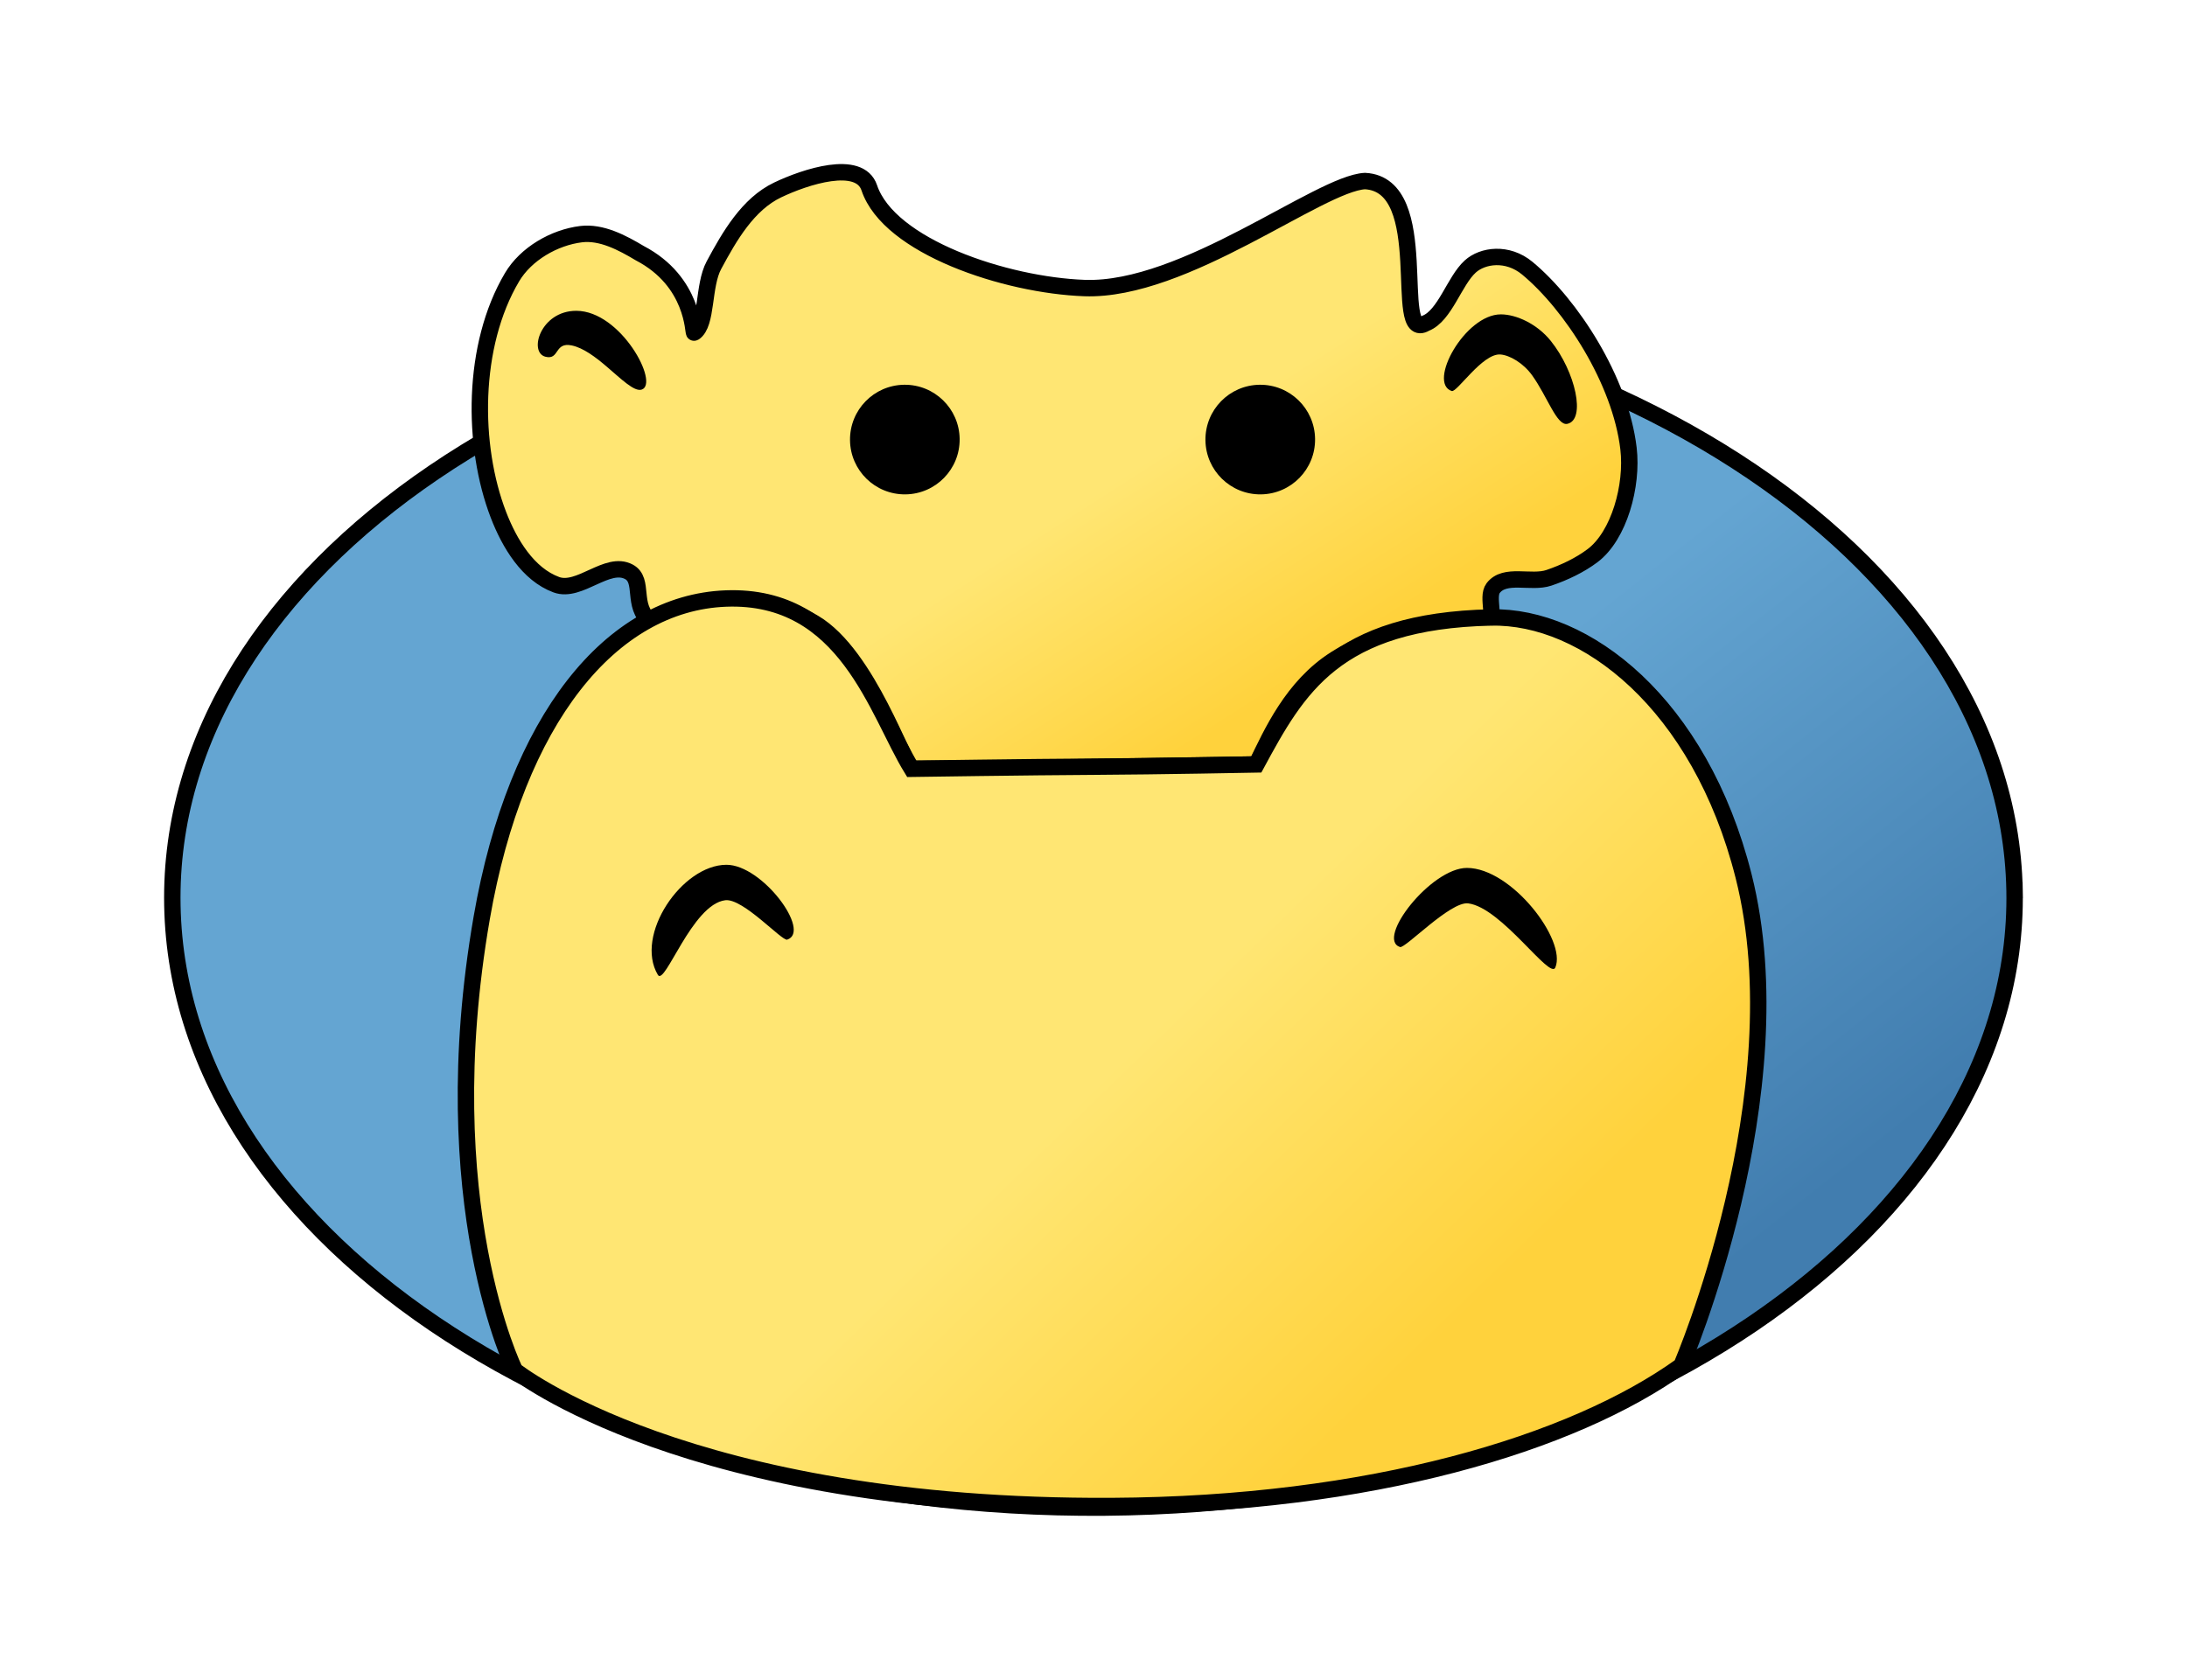
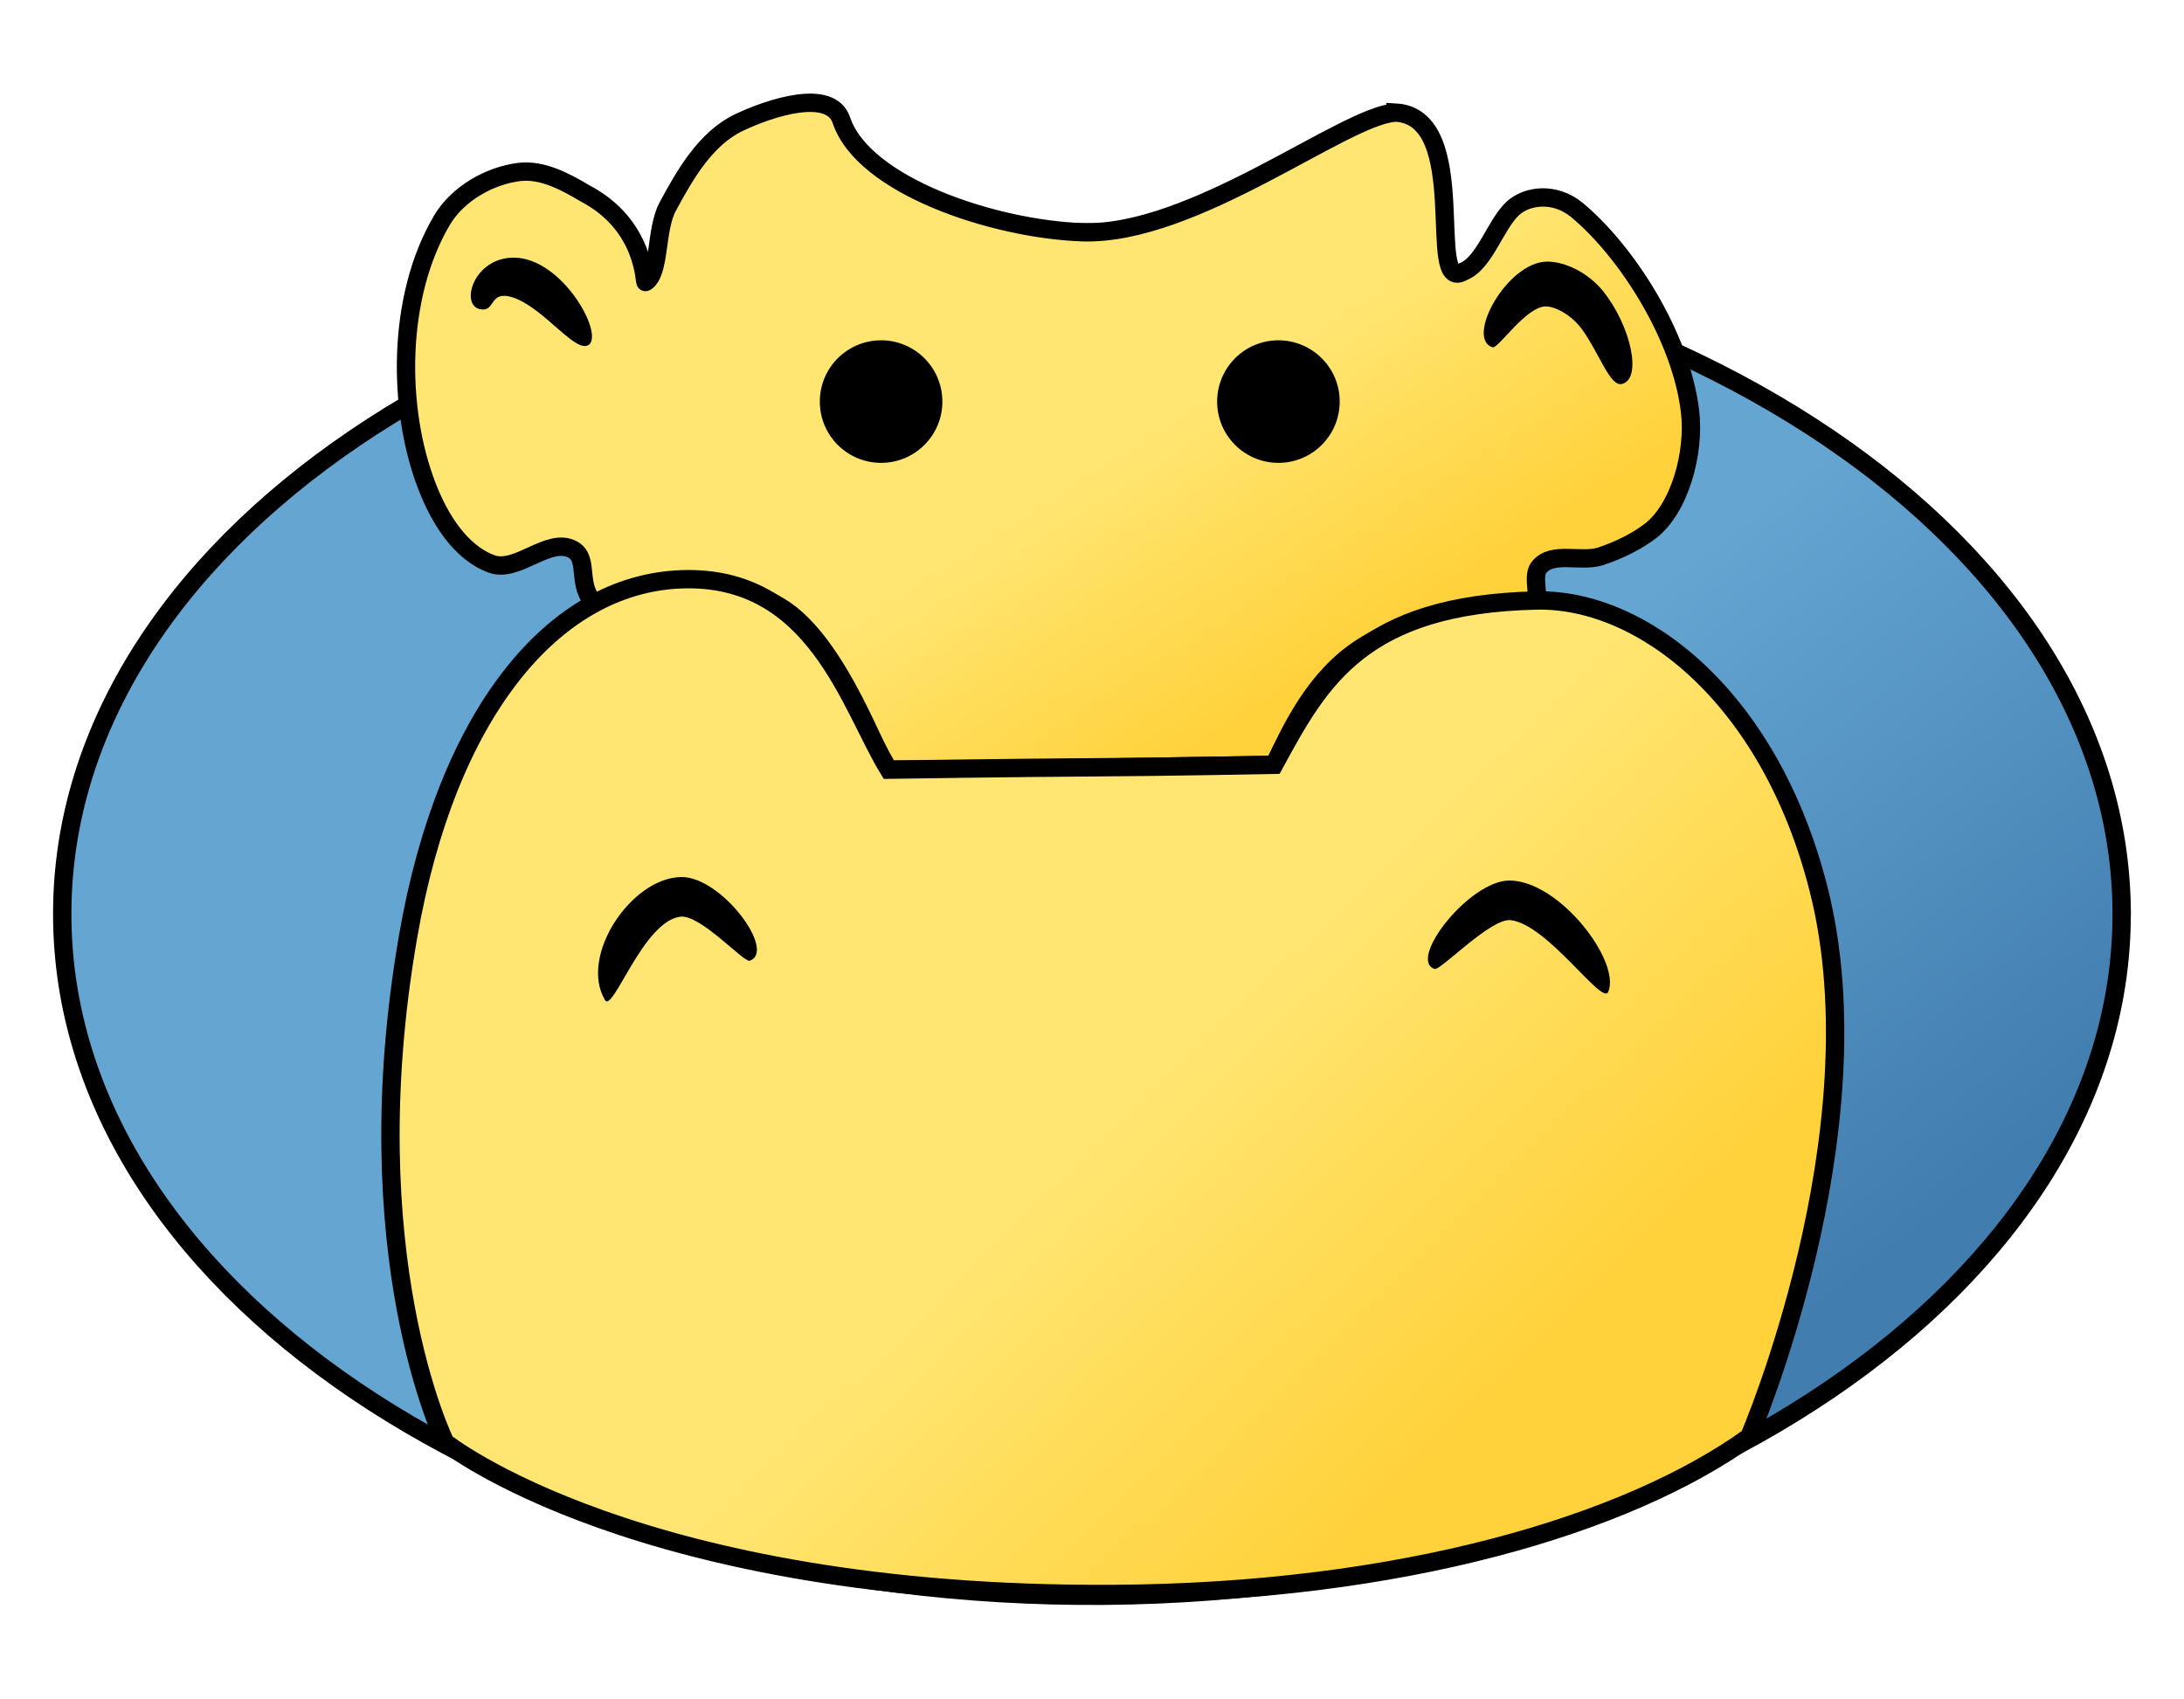
- <svg xmlns="http://www.w3.org/2000/svg" xmlns:xlink="http://www.w3.org/1999/xlink" width="133.278mm" height="102.404mm" viewBox="0 0 133.278 102.404" version="1.1" id="svg8">
+ <svg xmlns="http://www.w3.org/2000/svg" xmlns:xlink="http://www.w3.org/1999/xlink" width="450" height="350" viewBox="0 0 119.063 92.604" version="1.1" id="svg8">
  <defs id="defs2">
    <linearGradient id="Jaune">
      <stop style="stop-color:#ffe673;stop-opacity:1" offset="0" id="stop4720" />
      <stop style="stop-color:#ffd23c;stop-opacity:1" offset="1" id="stop4722" />
    </linearGradient>
    <linearGradient id="Bleu">
      <stop style="stop-color:#64a5d2;stop-opacity:1" offset="0" id="stop4547" />
      <stop style="stop-color:#417daf;stop-opacity:1" offset="1" id="stop4549" />
    </linearGradient>
-     <linearGradient xlink:href="#Bleu" id="linearGradient4553" x1="115.774" y1="79.625" x2="138.596" y2="108.484" gradientUnits="userSpaceOnUse" />
-     <linearGradient xlink:href="#Jaune" id="linearGradient4728" x1="108.354" y1="55.421" x2="117.097" y2="69.08" gradientUnits="userSpaceOnUse" />
-     <linearGradient xlink:href="#Jaune" id="linearGradient4736" x1="109.543" y1="88.558" x2="127.452" y2="107.04" gradientUnits="userSpaceOnUse" />
+     <linearGradient xlink:href="#Bleu" id="linearGradient4553" x1="115.774" y1="79.625" x2="138.596" y2="108.484" gradientUnits="userSpaceOnUse" gradientTransform="translate(0.2465926,-2.454235)" />
+     <linearGradient xlink:href="#Jaune" id="linearGradient4728" x1="108.354" y1="55.421" x2="117.097" y2="69.08" gradientUnits="userSpaceOnUse" gradientTransform="translate(0.2465926,-2.454235)" />
+     <linearGradient xlink:href="#Jaune" id="linearGradient4736" x1="109.543" y1="88.558" x2="127.452" y2="107.04" gradientUnits="userSpaceOnUse" gradientTransform="translate(0.2465926,-2.454235)" />
  </defs>
-   <g id="layer3" style="display:inline" transform="translate(-36.16425,-28.83171)">
-     <path style="fill:url(#linearGradient4553);fill-opacity:1;stroke:#000000;stroke-width:1;stroke-linecap:square;stroke-miterlimit:4;stroke-dasharray:none;stroke-opacity:1" id="path4545" d="M 158.933,83.117 A 56.136,37.167 0 0 1 103.494,120.733 56.136,37.167 0 0 1 46.669,84.035 56.136,37.167 0 0 1 102.085,46.405 56.136,37.167 0 0 1 158.932,83.087" />
+   <g id="layer3" style="display:inline" transform="translate(-43.51841,-31.27741)">
+     <path style="fill:url(#linearGradient4553);fill-opacity:1;stroke:#000000;stroke-width:1;stroke-linecap:square;stroke-miterlimit:4;stroke-dasharray:none;stroke-opacity:1" id="path4545" d="M 159.179,80.663 A 56.136,37.167 0 0 1 103.74,118.279 56.136,37.167 0 0 1 46.915,81.581 56.136,37.167 0 0 1 102.332,43.951 56.136,37.167 0 0 1 159.179,80.633" />
  </g>
-   <g id="layer4" style="display:inline" transform="translate(-36.16425,-28.83171)">
-     <path style="fill:url(#linearGradient4728);fill-opacity:1;fill-rule:evenodd;stroke:#000000;stroke-width:1;stroke-linecap:butt;stroke-linejoin:miter;stroke-miterlimit:4;stroke-dasharray:none;stroke-opacity:1" d="m 119.347,39.868 c 4.239,0.222 1.599,9.91 3.695,8.671 1.179,-0.466 1.751,-2.581 2.72,-3.461 0.755,-0.685 2.267,-0.9 3.479,0.104 2.656,2.199 5.673,6.827 6.166,10.989 0.268,2.265 -0.573,5.312 -2.189,6.531 -0.766,0.578 -1.719,1.033 -2.661,1.352 -1.091,0.37 -2.682,-0.313 -3.398,0.629 -0.435,0.573 0.27,1.988 -0.456,1.966 -2.495,-0.077 -6.355,0.577 -9.169,2.366 -2.606,1.656 -3.877,4.504 -4.802,6.416 -6.841,0.096 -14.052,0.256 -21.003,0.265 -0.464,-0.132 -2.644,-6.938 -5.955,-8.893 -1.555,-0.918 -3.664,-1.653 -6.07,-1.377 -0.988,0.113 -3.513,1.616 -3.918,1.283 C 74.626,65.753 75.457,64.211 74.494,63.691 73.177,62.979 71.477,64.991 70.071,64.476 68.342,63.842 67.214,61.964 66.543,60.224 64.916,56.009 64.901,49.894 67.368,45.731 c 0.842,-1.422 2.566,-2.423 4.206,-2.625 1.244,-0.153 2.501,0.516 3.577,1.158 3.333,1.741 3.234,4.897 3.316,4.847 0.812,-0.539 0.527,-2.856 1.204,-4.114 0.948,-1.763 2.074,-3.721 3.88,-4.584 1.681,-0.804 4.997,-1.898 5.589,-0.131 1.198,3.577 8.3,5.938 13.122,6.109 6.092,0.216 14.293,-6.373 17.085,-6.523 z" id="path4701" />
-     <path style="display:inline;fill:#000000;fill-opacity:1;fill-rule:evenodd;stroke:none;stroke-width:1;stroke-linecap:butt;stroke-linejoin:miter;stroke-miterlimit:4;stroke-dasharray:none;stroke-opacity:1" d="m 127.63,47.995 c -2.188,-0.005 -4.488,4.181 -2.995,4.673 0.313,0.103 1.875,-2.31 2.965,-2.228 0.565,0.042 1.396,0.522 1.935,1.272 0.932,1.299 1.502,3.093 2.142,2.957 1.145,-0.242 0.511,-3.164 -1.007,-5.057 -0.82,-1.023 -2.086,-1.615 -3.04,-1.617 z" id="path4606-9-2-5" />
-     <path style="display:inline;fill:#000000;fill-opacity:1;fill-rule:evenodd;stroke:none;stroke-width:1;stroke-linecap:butt;stroke-linejoin:miter;stroke-miterlimit:4;stroke-dasharray:none;stroke-opacity:1" d="m 71.288,47.778 c -2.188,-0.005 -2.935,2.543 -1.875,2.802 0.858,0.21 0.526,-0.916 1.595,-0.691 0.706,0.149 1.438,0.703 2.108,1.273 0.906,0.77 1.697,1.566 2.152,1.419 1.104,-0.356 -1.261,-4.796 -3.98,-4.803 z" id="path4606-9-2-51" />
-     <path style="fill:#000000;fill-opacity:1;stroke:none;stroke-width:0;stroke-linecap:square;stroke-miterlimit:4;stroke-dasharray:none;stroke-opacity:1" id="path4703" d="m 94.646,55.587 a 3.341,3.341 0 0 1 -3.299,3.381 3.341,3.341 0 0 1 -3.382,-3.299 3.341,3.341 0 0 1 3.298,-3.383 3.341,3.341 0 0 1 3.383,3.297" />
-     <path style="display:inline;fill:#000000;fill-opacity:1;stroke:none;stroke-width:0;stroke-linecap:square;stroke-miterlimit:4;stroke-dasharray:none;stroke-opacity:1" id="path4703-2" d="m 116.306,55.587 a 3.341,3.341 0 0 1 -3.299,3.381 3.341,3.341 0 0 1 -3.382,-3.299 3.341,3.341 0 0 1 3.298,-3.383 3.341,3.341 0 0 1 3.383,3.297" />
-     <path style="display:inline;fill:url(#linearGradient4736);fill-opacity:1;fill-rule:evenodd;stroke:#000000;stroke-width:1;stroke-linecap:butt;stroke-linejoin:miter;stroke-miterlimit:4;stroke-dasharray:none;stroke-opacity:1" d="m 127.035,66.472 c 5.71,-0.128 12.716,5.208 15.384,15.758 3.354,13.263 -3.789,29.85 -3.789,29.85 -6.622,4.764 -18.95,8.474 -34.717,8.557 -25.886,0.136 -36.37,-8.265 -36.37,-8.265 0,0 -5.043,-10.193 -2.02,-27.601 2.102,-12.106 7.886,-19.185 14.873,-19.454 7.336,-0.283 9.214,6.939 11.331,10.378 0,0 7.23,-0.108 11.133,-0.128 3.903,-0.02 9.871,-0.137 9.871,-0.137 2.514,-4.648 4.79,-8.746 14.304,-8.959 z" id="path4570-83" />
-     <path style="display:inline;fill:#000000;fill-opacity:1;fill-rule:evenodd;stroke:none;stroke-width:1;stroke-linecap:butt;stroke-linejoin:miter;stroke-miterlimit:4;stroke-dasharray:none;stroke-opacity:1" d="m 80.434,81.548 c 2.188,-0.005 5.195,4.071 3.702,4.563 -0.313,0.103 -2.688,-2.536 -3.773,-2.402 -2.028,0.249 -3.683,5.263 -4.108,4.549 -1.436,-2.415 1.459,-6.704 4.178,-6.71 z" id="path4606-9" />
-     <path style="display:inline;fill:#000000;fill-opacity:1;fill-rule:evenodd;stroke:none;stroke-width:1;stroke-linecap:butt;stroke-linejoin:miter;stroke-miterlimit:4;stroke-dasharray:none;stroke-opacity:1" d="m 125.564,81.739 c -2.188,-0.005 -5.573,4.331 -4.08,4.823 0.313,0.103 3.066,-2.796 4.151,-2.662 2.028,0.249 4.988,4.676 5.312,3.911 0.703,-1.659 -2.664,-6.066 -5.383,-6.072 z" id="path4606-9-2" />
+   <g id="layer4" style="display:inline" transform="translate(-43.51841,-31.27741)">
+     <path style="fill:url(#linearGradient4728);fill-opacity:1;fill-rule:evenodd;stroke:#000000;stroke-width:1;stroke-linecap:butt;stroke-linejoin:miter;stroke-miterlimit:4;stroke-dasharray:none;stroke-opacity:1" d="m 119.594,37.414 c 4.239,0.222 1.599,9.91 3.695,8.671 1.179,-0.466 1.751,-2.581 2.72,-3.461 0.755,-0.685 2.267,-0.9 3.479,0.104 2.656,2.199 5.673,6.827 6.166,10.989 0.268,2.265 -0.573,5.312 -2.189,6.531 -0.766,0.578 -1.719,1.033 -2.661,1.352 -1.091,0.37 -2.682,-0.313 -3.398,0.629 -0.435,0.573 0.27,1.988 -0.456,1.966 -2.495,-0.077 -6.355,0.577 -9.169,2.366 -2.606,1.656 -3.877,4.504 -4.802,6.416 -6.841,0.096 -14.052,0.256 -21.003,0.265 -0.464,-0.132 -2.644,-6.938 -5.955,-8.893 -1.555,-0.918 -3.664,-1.653 -6.07,-1.377 -0.988,0.113 -3.513,1.616 -3.918,1.283 -1.16,-0.955 -0.329,-2.497 -1.291,-3.017 -1.318,-0.712 -3.018,1.3 -4.424,0.785 -1.729,-0.634 -2.857,-2.512 -3.528,-4.251 -1.627,-4.215 -1.642,-10.33 0.825,-14.493 0.842,-1.422 2.566,-2.423 4.206,-2.625 1.244,-0.153 2.501,0.516 3.577,1.158 3.333,1.741 3.234,4.897 3.316,4.847 0.812,-0.539 0.527,-2.856 1.204,-4.114 0.948,-1.763 2.074,-3.721 3.88,-4.584 1.681,-0.804 4.997,-1.898 5.589,-0.131 1.198,3.577 8.3,5.938 13.122,6.109 6.092,0.216 14.293,-6.373 17.085,-6.523 z" id="path4701" />
+     <path style="display:inline;fill:#000000;fill-opacity:1;fill-rule:evenodd;stroke:none;stroke-width:1;stroke-linecap:butt;stroke-linejoin:miter;stroke-miterlimit:4;stroke-dasharray:none;stroke-opacity:1" d="m 127.877,45.54 c -2.188,-0.005 -4.488,4.181 -2.995,4.673 0.313,0.103 1.875,-2.31 2.965,-2.228 0.565,0.042 1.396,0.522 1.935,1.272 0.932,1.299 1.502,3.093 2.142,2.957 1.145,-0.242 0.511,-3.164 -1.007,-5.057 -0.82,-1.023 -2.086,-1.615 -3.04,-1.617 z" id="path4606-9-2-5" />
+     <path style="display:inline;fill:#000000;fill-opacity:1;fill-rule:evenodd;stroke:none;stroke-width:1;stroke-linecap:butt;stroke-linejoin:miter;stroke-miterlimit:4;stroke-dasharray:none;stroke-opacity:1" d="m 71.534,45.324 c -2.188,-0.005 -2.935,2.543 -1.875,2.802 0.858,0.21 0.526,-0.916 1.595,-0.691 0.706,0.149 1.438,0.703 2.108,1.273 0.906,0.77 1.697,1.566 2.152,1.419 1.104,-0.356 -1.261,-4.796 -3.98,-4.803 z" id="path4606-9-2-51" />
+     <path style="fill:#000000;fill-opacity:1;stroke:none;stroke-width:0;stroke-linecap:square;stroke-miterlimit:4;stroke-dasharray:none;stroke-opacity:1" id="path4703" d="m 94.893,53.132 a 3.341,3.341 0 0 1 -3.299,3.381 3.341,3.341 0 0 1 -3.382,-3.299 3.341,3.341 0 0 1 3.298,-3.383 3.341,3.341 0 0 1 3.383,3.297" />
+     <path style="display:inline;fill:#000000;fill-opacity:1;stroke:none;stroke-width:0;stroke-linecap:square;stroke-miterlimit:4;stroke-dasharray:none;stroke-opacity:1" id="path4703-2" d="m 116.553,53.132 a 3.341,3.341 0 0 1 -3.299,3.381 3.341,3.341 0 0 1 -3.382,-3.299 3.341,3.341 0 0 1 3.298,-3.383 3.341,3.341 0 0 1 3.383,3.297" />
+     <path style="display:inline;fill:url(#linearGradient4736);fill-opacity:1;fill-rule:evenodd;stroke:#000000;stroke-width:1;stroke-linecap:butt;stroke-linejoin:miter;stroke-miterlimit:4;stroke-dasharray:none;stroke-opacity:1" d="m 127.282,64.017 c 5.71,-0.128 12.716,5.208 15.384,15.758 3.354,13.263 -3.789,29.85 -3.789,29.85 -6.622,4.764 -18.95,8.474 -34.717,8.557 -25.886,0.136 -36.37,-8.265 -36.37,-8.265 0,0 -5.043,-10.193 -2.02,-27.601 2.102,-12.106 7.886,-19.185 14.873,-19.454 7.336,-0.283 9.214,6.939 11.331,10.378 0,0 7.23,-0.108 11.133,-0.128 3.903,-0.02 9.871,-0.137 9.871,-0.137 2.514,-4.648 4.79,-8.746 14.304,-8.959 z" id="path4570-83" />
+     <path style="display:inline;fill:#000000;fill-opacity:1;fill-rule:evenodd;stroke:none;stroke-width:1;stroke-linecap:butt;stroke-linejoin:miter;stroke-miterlimit:4;stroke-dasharray:none;stroke-opacity:1" d="m 80.681,79.094 c 2.188,-0.005 5.195,4.071 3.702,4.563 -0.313,0.103 -2.688,-2.536 -3.773,-2.402 -2.028,0.249 -3.683,5.263 -4.108,4.549 -1.436,-2.415 1.459,-6.704 4.178,-6.71 z" id="path4606-9" />
+     <path style="display:inline;fill:#000000;fill-opacity:1;fill-rule:evenodd;stroke:none;stroke-width:1;stroke-linecap:butt;stroke-linejoin:miter;stroke-miterlimit:4;stroke-dasharray:none;stroke-opacity:1" d="m 125.81,79.284 c -2.188,-0.005 -5.573,4.331 -4.08,4.823 0.313,0.103 3.066,-2.796 4.151,-2.662 2.028,0.249 4.988,4.676 5.312,3.911 0.703,-1.659 -2.664,-6.066 -5.383,-6.072 z" id="path4606-9-2" />
    <path style="display:inline;fill:#000000;fill-opacity:1;stroke:none;stroke-width:0.142;stroke-linecap:square;stroke-miterlimit:4;stroke-dasharray:none;stroke-opacity:1" d="" id="path4644" />
  </g>
</svg>
